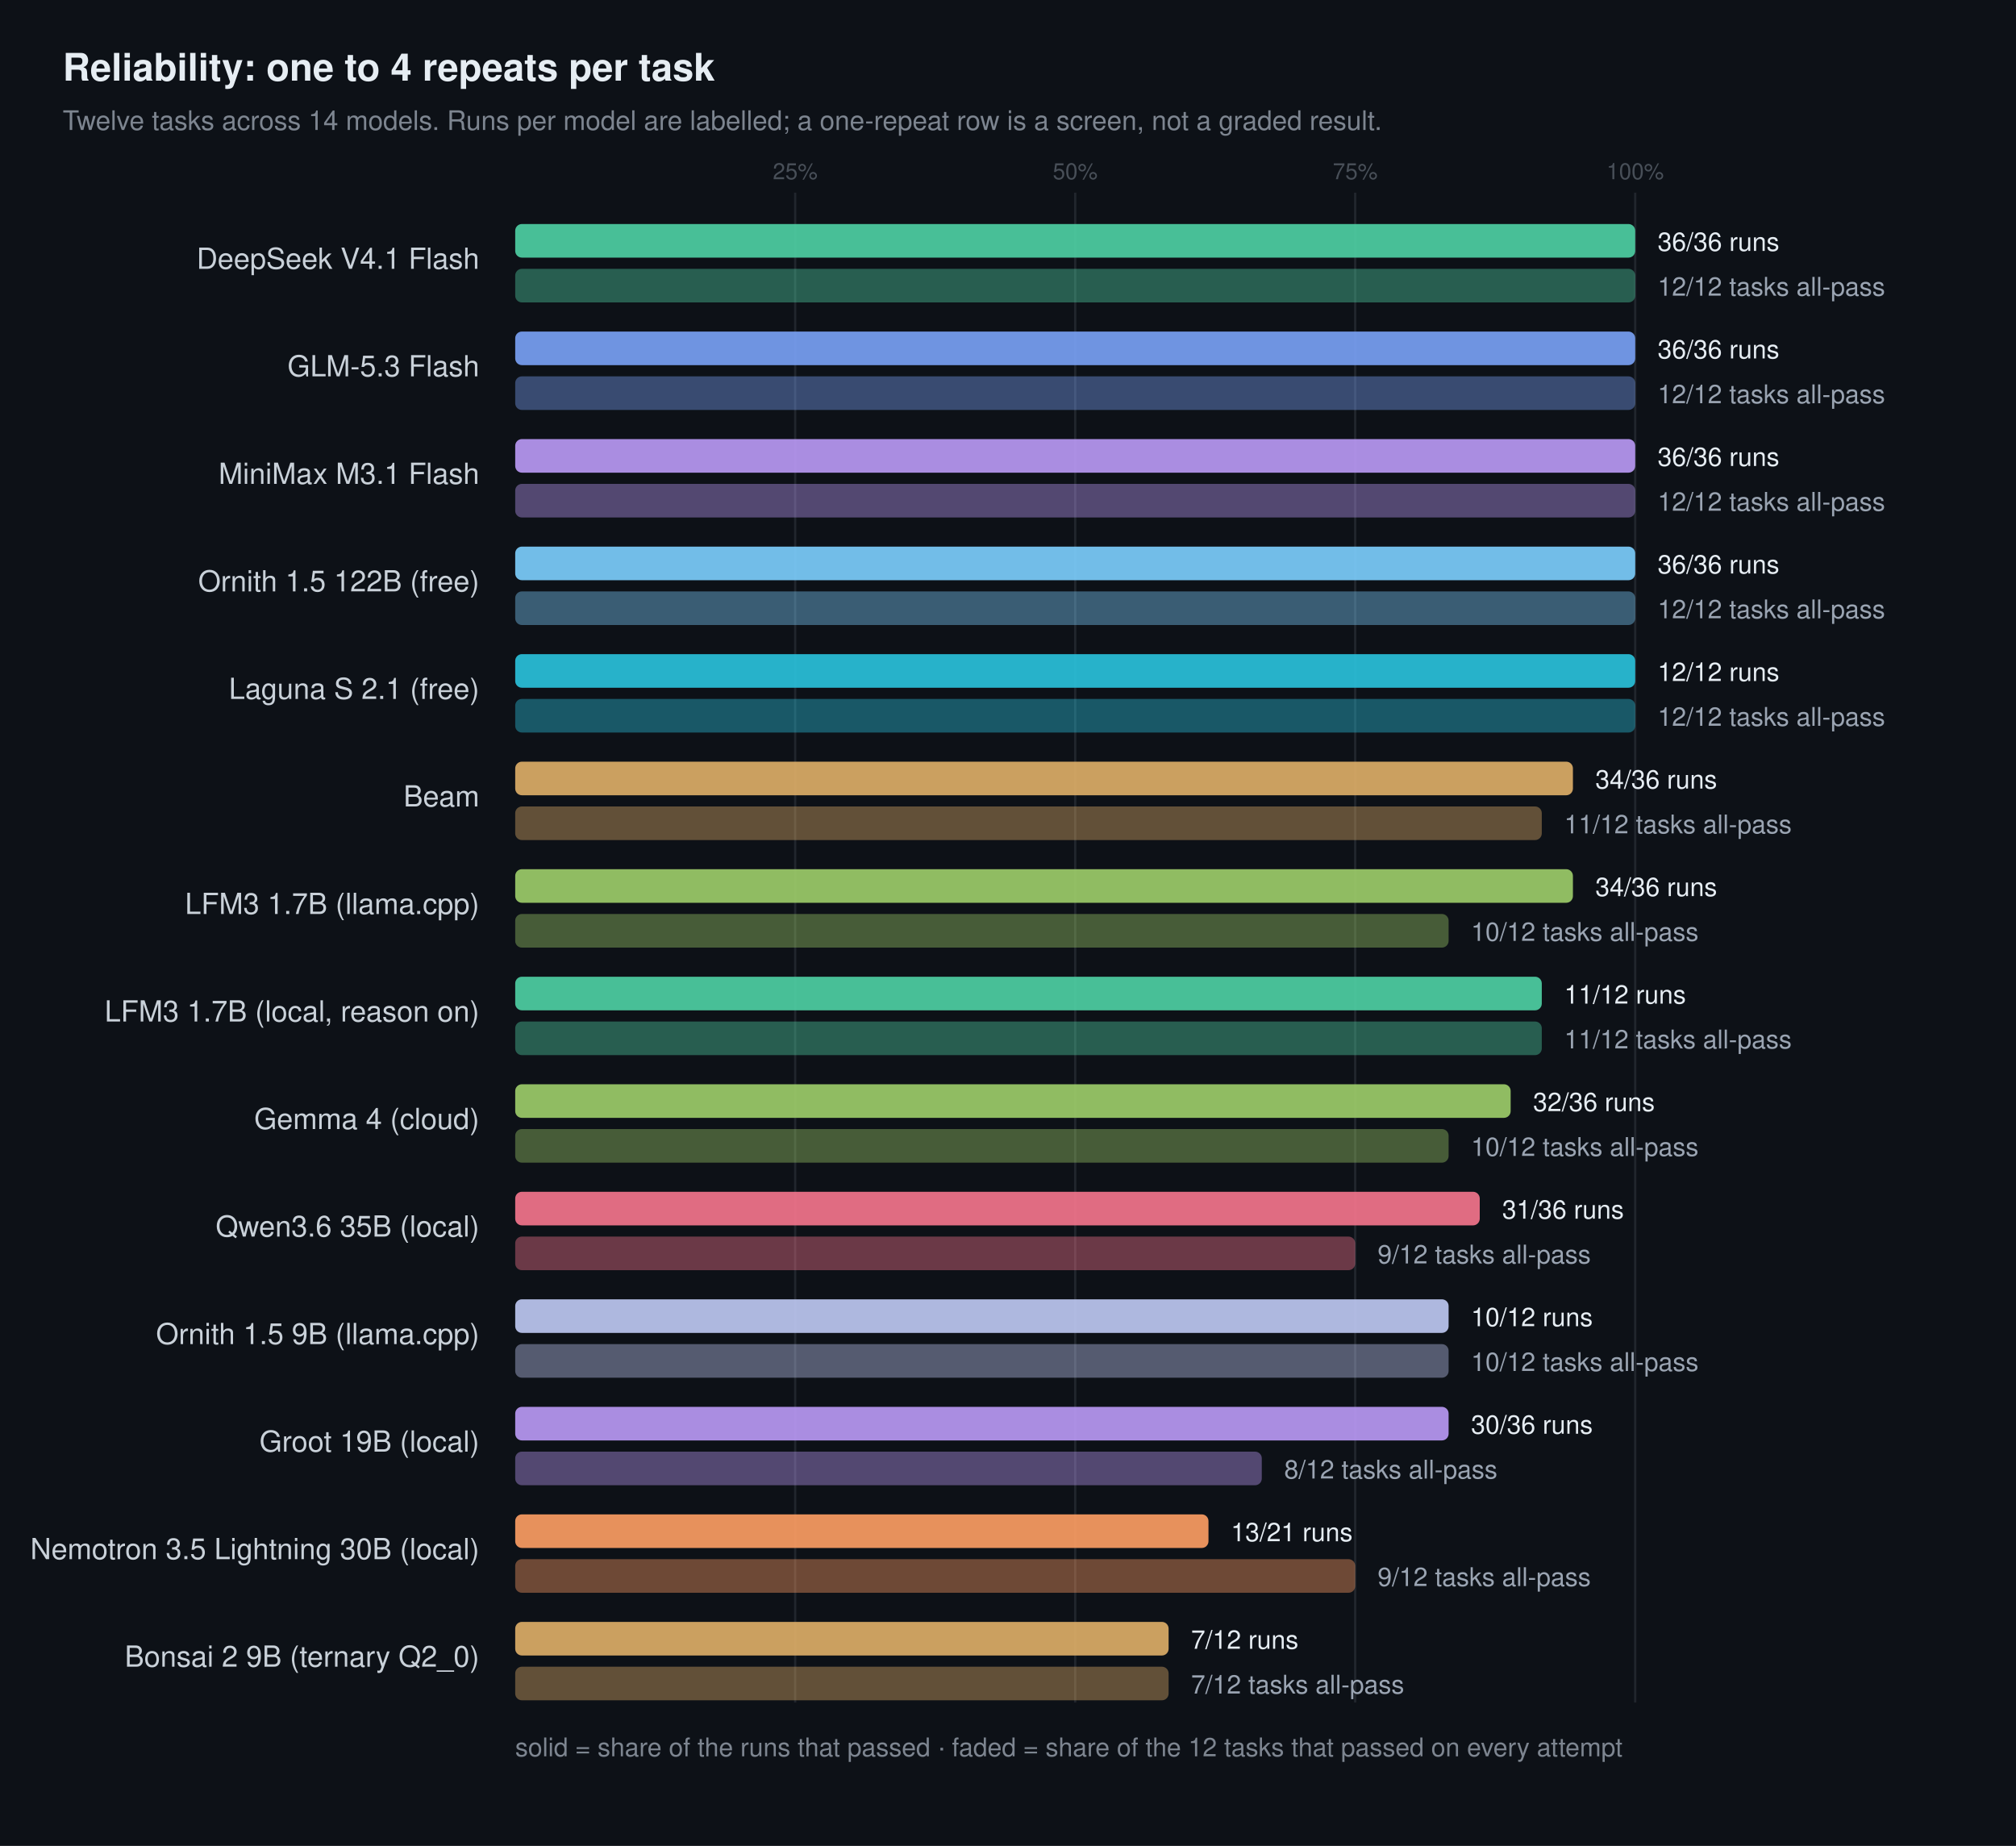
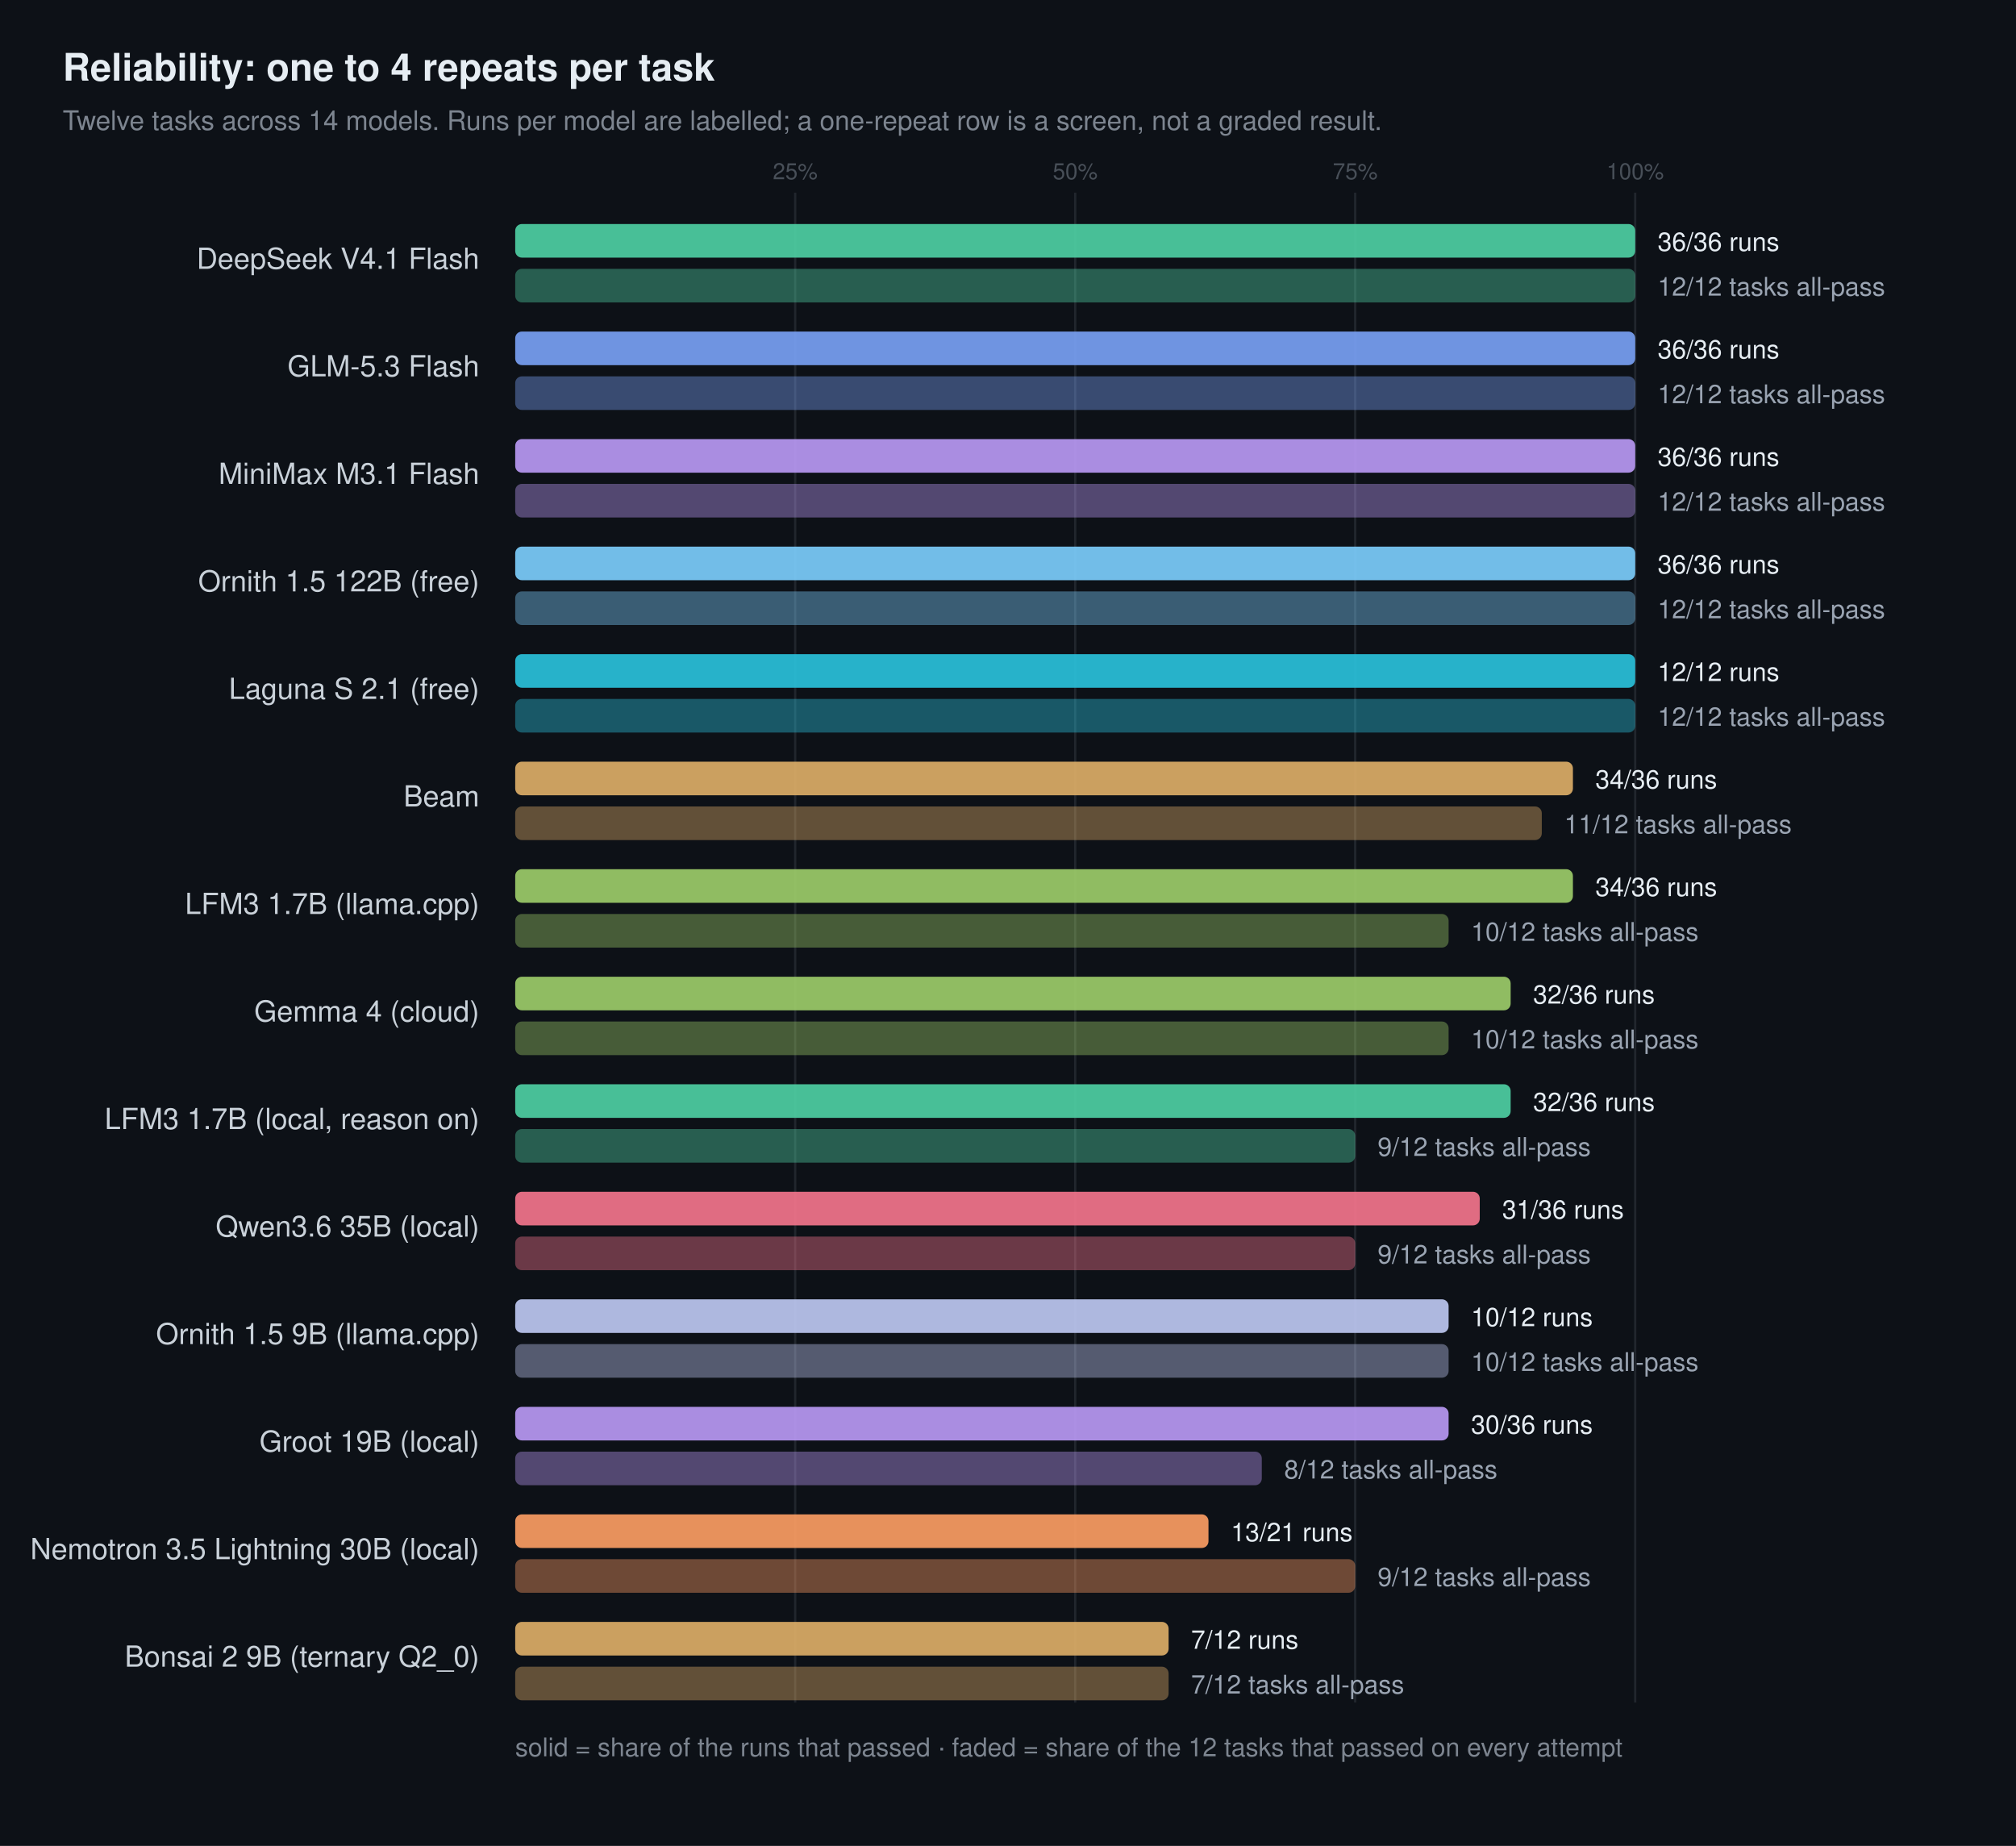
<svg xmlns="http://www.w3.org/2000/svg" width="900" height="824" viewBox="0 0 900 824" font-family="ui-sans-serif, -apple-system, Segoe UI, Helvetica, Arial, sans-serif">
  <rect width="100%" height="100%" fill="#0d1117" />
  <text x="28" y="36" fill="#e6edf3" font-size="17" font-weight="600">Reliability: one to 4 repeats per task</text>
  <text x="28" y="58" fill="#7d8590" font-size="12">Twelve tasks across 14 models. Runs per model are labelled; a one-repeat row is a screen, not a graded result.</text>
  <line x1="355.0" y1="86" x2="355.0" y2="760" stroke="#21262d" stroke-width="1" />
  <text x="355.0" y="80" fill="#484f58" font-size="10" text-anchor="middle">25%</text>
  <line x1="480.0" y1="86" x2="480.0" y2="760" stroke="#21262d" stroke-width="1" />
  <text x="480.0" y="80" fill="#484f58" font-size="10" text-anchor="middle">50%</text>
  <line x1="605.0" y1="86" x2="605.0" y2="760" stroke="#21262d" stroke-width="1" />
  <text x="605.0" y="80" fill="#484f58" font-size="10" text-anchor="middle">75%</text>
  <line x1="730.0" y1="86" x2="730.0" y2="760" stroke="#21262d" stroke-width="1" />
  <text x="730.0" y="80" fill="#484f58" font-size="10" text-anchor="middle">100%</text>
  <text x="214" y="120" fill="#c9d1d9" font-size="13" text-anchor="end">DeepSeek V4.1 Flash</text>
  <rect x="230" y="100" width="500.0" height="15" rx="3" fill="#4fd1a5" opacity="0.9" />
  <text x="740.0" y="112" fill="#e6edf3" font-size="11.5">36/36 runs</text>
  <rect x="230" y="120" width="500.0" height="15" rx="3" fill="#4fd1a5" opacity="0.4" />
  <text x="740.0" y="132" fill="#9aa4b2" font-size="11.5">12/12 tasks all-pass</text>
  <text x="214" y="168" fill="#c9d1d9" font-size="13" text-anchor="end">GLM-5.3 Flash</text>
  <rect x="230" y="148" width="500.0" height="15" rx="3" fill="#7aa2f7" opacity="0.9" />
  <text x="740.0" y="160" fill="#e6edf3" font-size="11.5">36/36 runs</text>
  <rect x="230" y="168" width="500.0" height="15" rx="3" fill="#7aa2f7" opacity="0.4" />
  <text x="740.0" y="180" fill="#9aa4b2" font-size="11.5">12/12 tasks all-pass</text>
  <text x="214" y="216" fill="#c9d1d9" font-size="13" text-anchor="end">MiniMax M3.1 Flash</text>
  <rect x="230" y="196" width="500.0" height="15" rx="3" fill="#bb9af7" opacity="0.9" />
  <text x="740.0" y="208" fill="#e6edf3" font-size="11.5">36/36 runs</text>
  <rect x="230" y="216" width="500.0" height="15" rx="3" fill="#bb9af7" opacity="0.4" />
  <text x="740.0" y="228" fill="#9aa4b2" font-size="11.5">12/12 tasks all-pass</text>
  <text x="214" y="264" fill="#c9d1d9" font-size="13" text-anchor="end">Ornith 1.5 122B (free)</text>
  <rect x="230" y="244" width="500.0" height="15" rx="3" fill="#7dcfff" opacity="0.9" />
  <text x="740.0" y="256" fill="#e6edf3" font-size="11.5">36/36 runs</text>
  <rect x="230" y="264" width="500.0" height="15" rx="3" fill="#7dcfff" opacity="0.4" />
  <text x="740.0" y="276" fill="#9aa4b2" font-size="11.5">12/12 tasks all-pass</text>
  <text x="214" y="312" fill="#c9d1d9" font-size="13" text-anchor="end">Laguna S 2.1 (free)</text>
  <rect x="230" y="292" width="500.0" height="15" rx="3" fill="#2ac3de" opacity="0.9" />
  <text x="740.0" y="304" fill="#e6edf3" font-size="11.5">12/12 runs</text>
  <rect x="230" y="312" width="500.0" height="15" rx="3" fill="#2ac3de" opacity="0.4" />
  <text x="740.0" y="324" fill="#9aa4b2" font-size="11.5">12/12 tasks all-pass</text>
  <text x="214" y="360" fill="#c9d1d9" font-size="13" text-anchor="end">Beam</text>
  <rect x="230" y="340" width="472.2" height="15" rx="3" fill="#e0af68" opacity="0.9" />
  <text x="712.2" y="352" fill="#e6edf3" font-size="11.5">34/36 runs</text>
  <rect x="230" y="360" width="458.3" height="15" rx="3" fill="#e0af68" opacity="0.4" />
  <text x="698.3" y="372" fill="#9aa4b2" font-size="11.5">11/12 tasks all-pass</text>
  <text x="214" y="408" fill="#c9d1d9" font-size="13" text-anchor="end">LFM3 1.7B (llama.cpp)</text>
  <rect x="230" y="388" width="472.2" height="15" rx="3" fill="#9ece6a" opacity="0.9" />
  <text x="712.2" y="400" fill="#e6edf3" font-size="11.5">34/36 runs</text>
  <rect x="230" y="408" width="416.7" height="15" rx="3" fill="#9ece6a" opacity="0.4" />
  <text x="656.7" y="420" fill="#9aa4b2" font-size="11.5">10/12 tasks all-pass</text>
-   <text x="214" y="456" fill="#c9d1d9" font-size="13" text-anchor="end">LFM3 1.7B (local, reason on)</text>
-   <rect x="230" y="436" width="458.3" height="15" rx="3" fill="#4fd1a5" opacity="0.9" />
-   <text x="698.3" y="448" fill="#e6edf3" font-size="11.5">11/12 runs</text>
-   <rect x="230" y="456" width="458.3" height="15" rx="3" fill="#4fd1a5" opacity="0.4" />
-   <text x="698.3" y="468" fill="#9aa4b2" font-size="11.5">11/12 tasks all-pass</text>
-   <text x="214" y="504" fill="#c9d1d9" font-size="13" text-anchor="end">Gemma 4 (cloud)</text>
-   <rect x="230" y="484" width="444.4" height="15" rx="3" fill="#9ece6a" opacity="0.9" />
+   <text x="214" y="456" fill="#c9d1d9" font-size="13" text-anchor="end">Gemma 4 (cloud)</text>
+   <rect x="230" y="436" width="444.4" height="15" rx="3" fill="#9ece6a" opacity="0.9" />
+   <text x="684.4" y="448" fill="#e6edf3" font-size="11.5">32/36 runs</text>
+   <rect x="230" y="456" width="416.7" height="15" rx="3" fill="#9ece6a" opacity="0.4" />
+   <text x="656.7" y="468" fill="#9aa4b2" font-size="11.5">10/12 tasks all-pass</text>
+   <text x="214" y="504" fill="#c9d1d9" font-size="13" text-anchor="end">LFM3 1.7B (local, reason on)</text>
+   <rect x="230" y="484" width="444.4" height="15" rx="3" fill="#4fd1a5" opacity="0.9" />
  <text x="684.4" y="496" fill="#e6edf3" font-size="11.5">32/36 runs</text>
-   <rect x="230" y="504" width="416.7" height="15" rx="3" fill="#9ece6a" opacity="0.4" />
-   <text x="656.7" y="516" fill="#9aa4b2" font-size="11.5">10/12 tasks all-pass</text>
+   <rect x="230" y="504" width="375.0" height="15" rx="3" fill="#4fd1a5" opacity="0.4" />
+   <text x="615.0" y="516" fill="#9aa4b2" font-size="11.5">9/12 tasks all-pass</text>
  <text x="214" y="552" fill="#c9d1d9" font-size="13" text-anchor="end">Qwen3.6 35B (local)</text>
  <rect x="230" y="532" width="430.6" height="15" rx="3" fill="#f7768e" opacity="0.9" />
  <text x="670.6" y="544" fill="#e6edf3" font-size="11.5">31/36 runs</text>
  <rect x="230" y="552" width="375.0" height="15" rx="3" fill="#f7768e" opacity="0.4" />
  <text x="615.0" y="564" fill="#9aa4b2" font-size="11.5">9/12 tasks all-pass</text>
  <text x="214" y="600" fill="#c9d1d9" font-size="13" text-anchor="end">Ornith 1.5 9B (llama.cpp)</text>
  <rect x="230" y="580" width="416.7" height="15" rx="3" fill="#c0caf5" opacity="0.9" />
  <text x="656.7" y="592" fill="#e6edf3" font-size="11.5">10/12 runs</text>
  <rect x="230" y="600" width="416.7" height="15" rx="3" fill="#c0caf5" opacity="0.4" />
  <text x="656.7" y="612" fill="#9aa4b2" font-size="11.5">10/12 tasks all-pass</text>
  <text x="214" y="648" fill="#c9d1d9" font-size="13" text-anchor="end">Groot 19B (local)</text>
  <rect x="230" y="628" width="416.7" height="15" rx="3" fill="#bb9af7" opacity="0.9" />
  <text x="656.7" y="640" fill="#e6edf3" font-size="11.5">30/36 runs</text>
  <rect x="230" y="648" width="333.3" height="15" rx="3" fill="#bb9af7" opacity="0.4" />
  <text x="573.3" y="660" fill="#9aa4b2" font-size="11.5">8/12 tasks all-pass</text>
  <text x="214" y="696" fill="#c9d1d9" font-size="13" text-anchor="end">Nemotron 3.5 Lightning 30B (local)</text>
  <rect x="230" y="676" width="309.5" height="15" rx="3" fill="#ff9e64" opacity="0.9" />
  <text x="549.5" y="688" fill="#e6edf3" font-size="11.5">13/21 runs</text>
  <rect x="230" y="696" width="375.0" height="15" rx="3" fill="#ff9e64" opacity="0.4" />
  <text x="615.0" y="708" fill="#9aa4b2" font-size="11.5">9/12 tasks all-pass</text>
  <text x="214" y="744" fill="#c9d1d9" font-size="13" text-anchor="end">Bonsai 2 9B (ternary Q2_0)</text>
  <rect x="230" y="724" width="291.7" height="15" rx="3" fill="#e0af68" opacity="0.9" />
  <text x="531.7" y="736" fill="#e6edf3" font-size="11.5">7/12 runs</text>
  <rect x="230" y="744" width="291.7" height="15" rx="3" fill="#e0af68" opacity="0.4" />
  <text x="531.7" y="756" fill="#9aa4b2" font-size="11.5">7/12 tasks all-pass</text>
  <text x="230" y="784" fill="#7d8590" font-size="11.5">solid = share of the runs that passed   ·   faded = share of the 12 tasks that passed on every attempt</text>
</svg>
